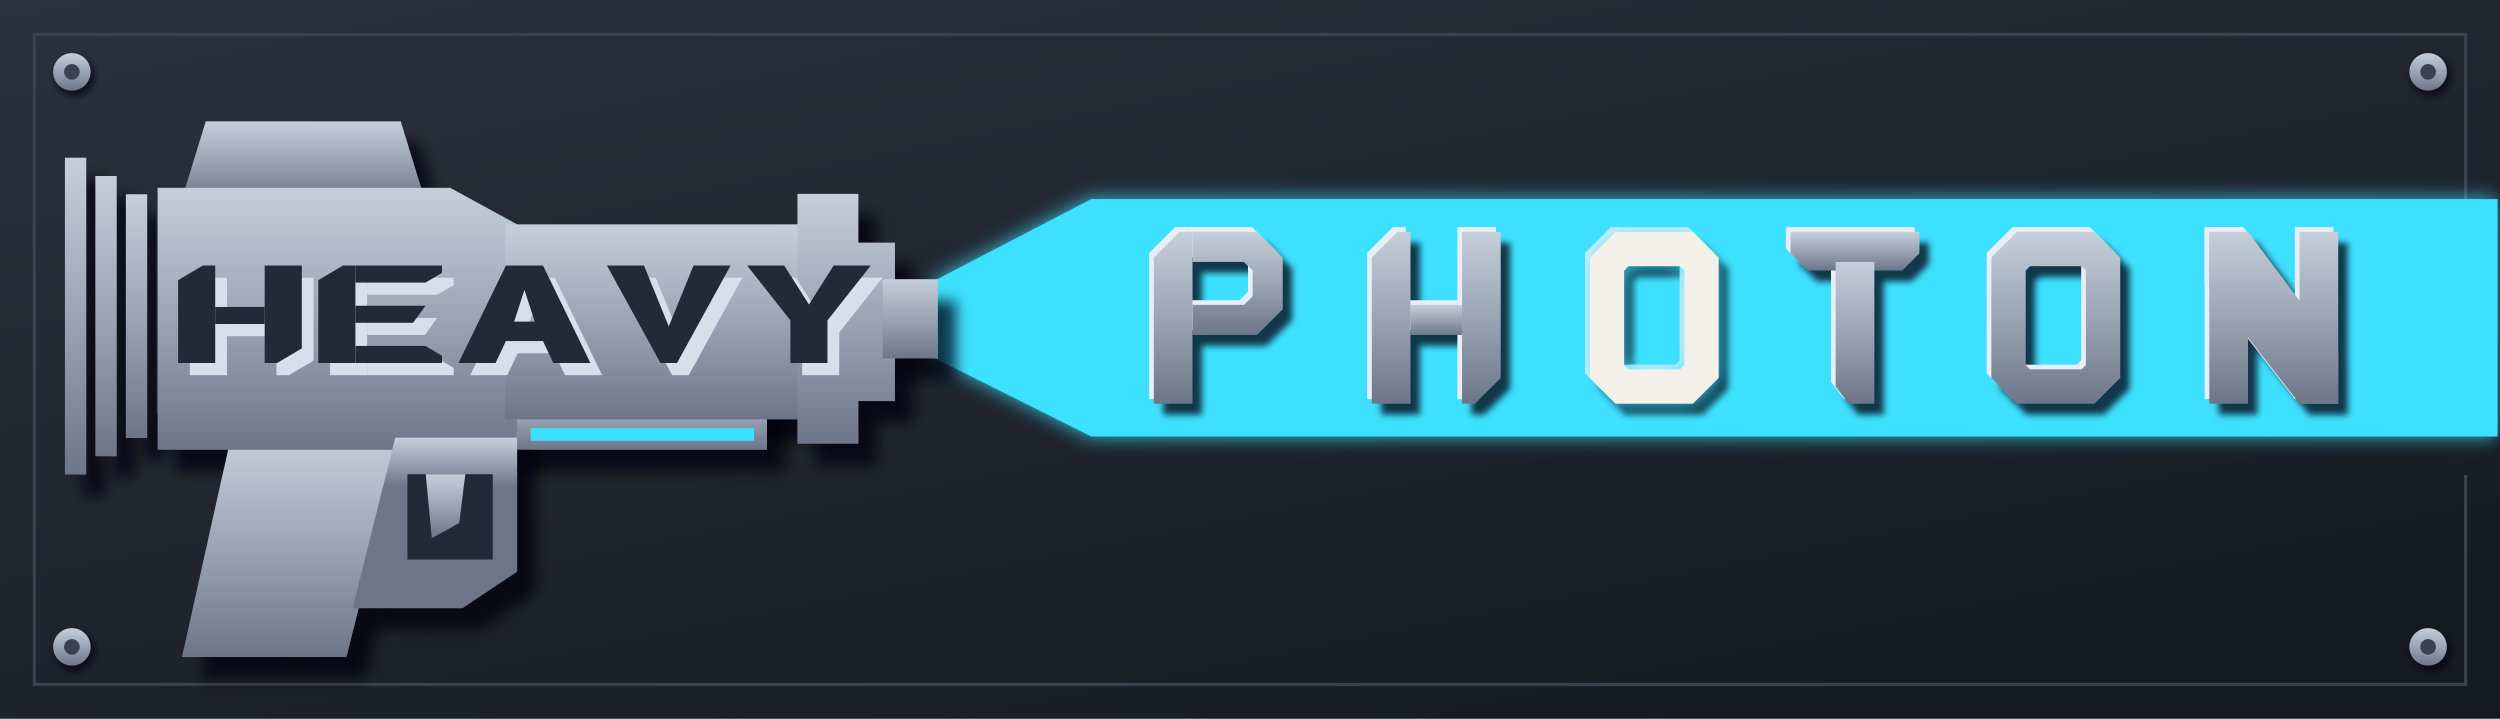
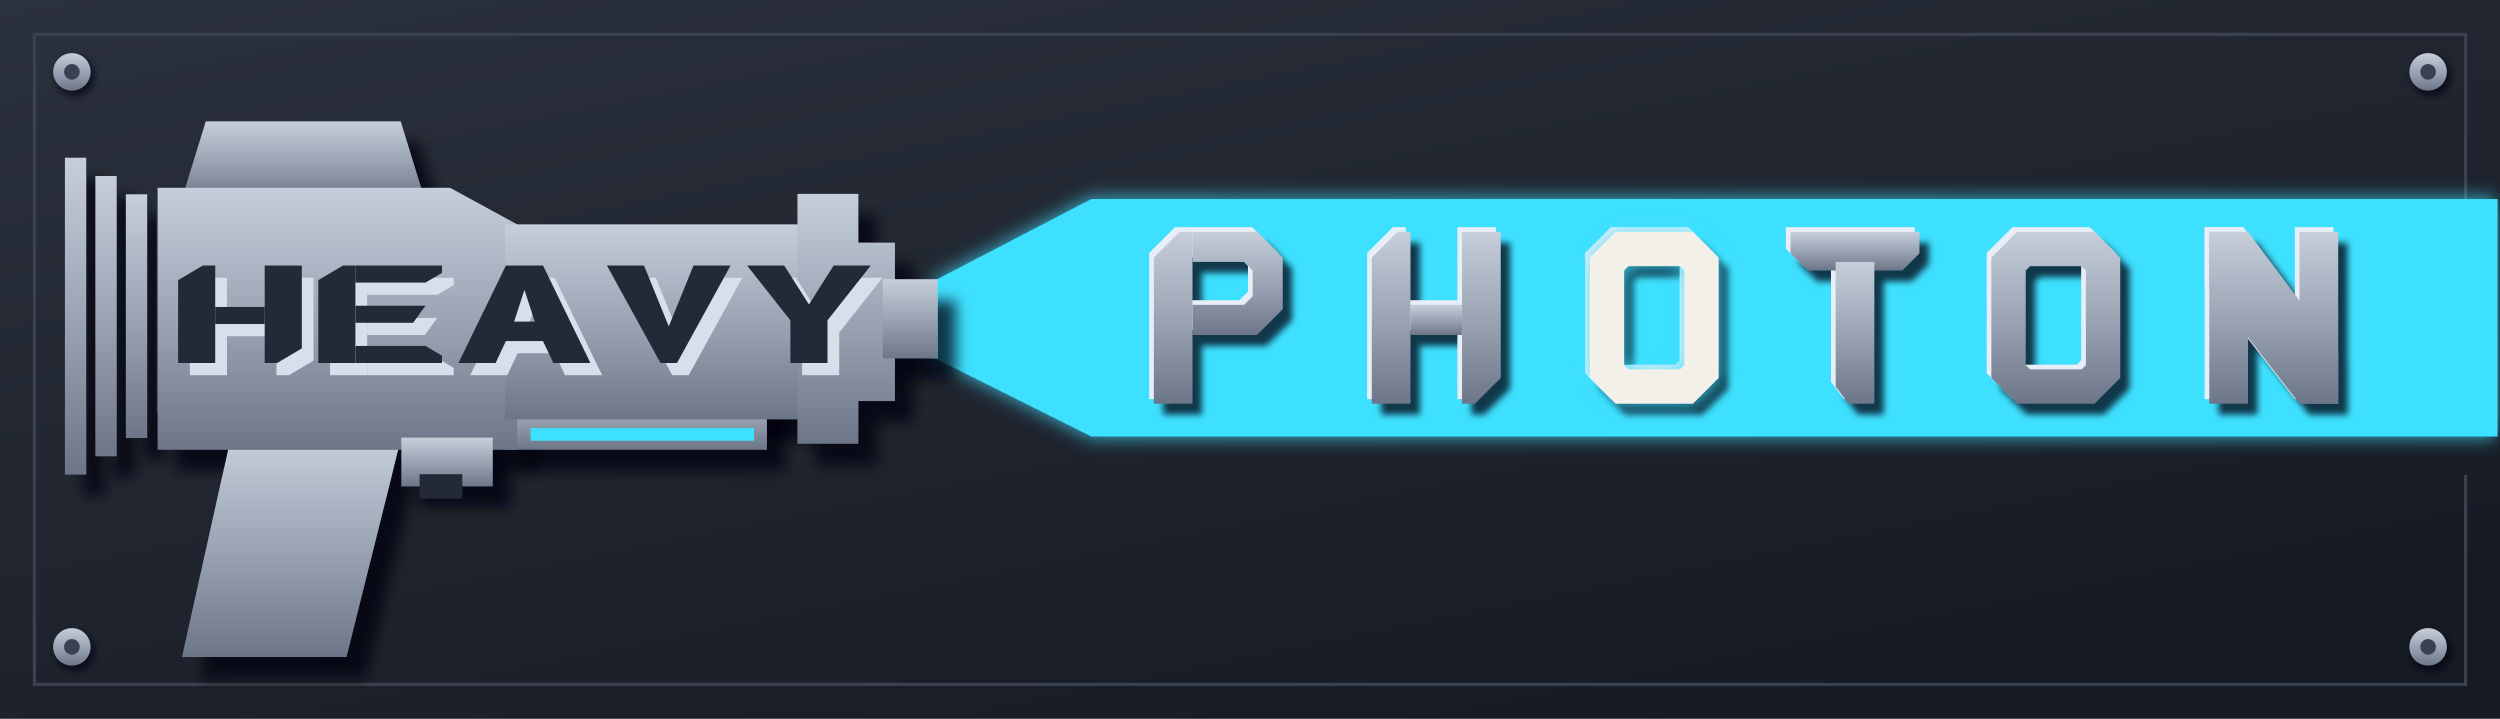
<svg xmlns="http://www.w3.org/2000/svg" xmlns:xlink="http://www.w3.org/1999/xlink" viewBox="0 0 1600 460" width="1600" height="460" version="1.1" id="svg105">
  <defs id="defs8">
    <linearGradient id="plate2" x1="0" y1="0" x2="0.7" y2="1">
      <stop offset="0" stop-color="#2B313D" id="stop1" />
      <stop offset="1" stop-color="#161A23" id="stop2" />
    </linearGradient>
    <linearGradient id="steel2" x1="0" y1="0" x2="0" y2="1">
      <stop offset="0" stop-color="#C6CEDA" id="stop3" />
      <stop offset="0.55" stop-color="#96A0B0" id="stop4" />
      <stop offset="1" stop-color="#6C7688" id="stop5" />
    </linearGradient>
    <filter id="soften2" x="-0.754" y="-0.33" width="2.509" height="1.66">
      <feGaussianBlur stdDeviation="2.2" id="feGaussianBlur5" />
    </filter>
    <filter id="soften2s" x="-0.064" y="-0.048" width="1.128" height="1.096">
      <feGaussianBlur stdDeviation="1.60" id="feGaussianBlur6" />
    </filter>
    <filter id="glow2" x="-0.014" y="-0.095" width="1.029" height="1.189">
      <feGaussianBlur stdDeviation="6" id="feGaussianBlur7" />
    </filter>
    <filter id="glow2s" x="-0.174" y="-0.131" width="1.349" height="1.262">
      <feGaussianBlur stdDeviation="4.36" id="feGaussianBlur8" />
    </filter>
    <linearGradient xlink:href="#steel2" id="linearGradient105" x1="74.374" y1="23.073" x2="74.374" y2="46.737" gradientTransform="scale(0.295804,3.380617)" gradientUnits="userSpaceOnUse" />
    <linearGradient xlink:href="#steel2" id="linearGradient106" x1="74.374" y1="23.073" x2="74.374" y2="46.737" gradientTransform="scale(0.295804,3.380617)" gradientUnits="userSpaceOnUse" />
    <linearGradient xlink:href="#steel2" id="linearGradient107" x1="43.504" y1="19.86" x2="43.504" y2="45.238" gradientTransform="scale(0.2758386,3.625308)" gradientUnits="userSpaceOnUse" />
    <linearGradient xlink:href="#steel2" id="linearGradient108" x1="43.504" y1="19.86" x2="43.504" y2="45.238" gradientTransform="scale(0.2758386,3.625308)" gradientUnits="userSpaceOnUse" />
    <linearGradient xlink:href="#steel2" id="linearGradient109" x1="7.709" y1="17.123" x2="7.709" y2="44.104" gradientTransform="scale(0.2594373,3.854496)" gradientUnits="userSpaceOnUse" />
    <linearGradient xlink:href="#steel2" id="linearGradient110" x1="7.709" y1="17.123" x2="7.709" y2="44.104" gradientTransform="scale(0.2594373,3.854496)" gradientUnits="userSpaceOnUse" />
    <linearGradient xlink:href="#steel2" id="linearGradient165" x1="22.804" y1="73.673" x2="22.804" y2="119.28" gradientTransform="scale(1.754116,0.5700877)" gradientUnits="userSpaceOnUse" />
    <linearGradient xlink:href="#steel2" id="linearGradient166" x1="22.804" y1="73.673" x2="22.804" y2="119.28" gradientTransform="scale(1.754116,0.5700877)" gradientUnits="userSpaceOnUse" />
    <linearGradient xlink:href="#steel2" id="linearGradient167" x1="40" y1="146" x2="40" y2="218" gradientUnits="userSpaceOnUse" />
    <linearGradient xlink:href="#steel2" id="linearGradient168" x1="40" y1="146" x2="40" y2="218" gradientUnits="userSpaceOnUse" />
    <linearGradient xlink:href="#steel2" id="linearGradient169" x1="27.319" y1="74.967" x2="27.319" y2="175.705" gradientTransform="scale(1.171364,0.8537058)" gradientUnits="userSpaceOnUse" />
    <linearGradient xlink:href="#steel2" id="linearGradient170" x1="27.319" y1="74.967" x2="27.319" y2="175.705" gradientTransform="scale(1.171364,0.8537058)" gradientUnits="userSpaceOnUse" />
    <linearGradient xlink:href="#steel2" id="linearGradient171" x1="73.844" y1="253.074" x2="73.844" y2="296.571" gradientTransform="scale(1.977142,0.5057805)" gradientUnits="userSpaceOnUse" />
    <linearGradient xlink:href="#steel2" id="linearGradient172" x1="73.844" y1="253.074" x2="73.844" y2="296.571" gradientTransform="scale(1.977142,0.5057805)" gradientUnits="userSpaceOnUse" />
    <linearGradient xlink:href="#steel2" id="linearGradient173" x1="81.793" y1="199.919" x2="81.793" y2="221.828" gradientTransform="scale(1.369306,0.7302967)" gradientUnits="userSpaceOnUse" />
    <linearGradient xlink:href="#steel2" id="linearGradient174" x1="81.793" y1="199.919" x2="81.793" y2="221.828" gradientTransform="scale(1.369306,0.7302967)" gradientUnits="userSpaceOnUse" />
    <linearGradient xlink:href="#steel2" id="linearGradient175" x1="116.8" y1="95" x2="116.8" y2="175" gradientTransform="scale(1.25,0.8)" gradientUnits="userSpaceOnUse" />
    <linearGradient xlink:href="#steel2" id="linearGradient176" x1="116.8" y1="95" x2="116.8" y2="175" gradientTransform="scale(1.25,0.8)" gradientUnits="userSpaceOnUse" />
    <linearGradient xlink:href="#steel2" id="linearGradient177" x1="387.389" y1="41.23" x2="387.389" y2="92.455" gradientTransform="scale(0.6246951,1.600781)" gradientUnits="userSpaceOnUse" />
    <linearGradient xlink:href="#steel2" id="linearGradient178" x1="387.389" y1="41.23" x2="387.389" y2="92.455" gradientTransform="scale(0.6246951,1.600781)" gradientUnits="userSpaceOnUse" />
    <linearGradient xlink:href="#steel2" id="linearGradient179" x1="324.5" y1="78.213" x2="324.5" y2="99.846" gradientTransform="scale(0.8320503,1.20185)" gradientUnits="userSpaceOnUse" />
    <linearGradient xlink:href="#steel2" id="linearGradient180" x1="324.5" y1="78.213" x2="324.5" y2="99.846" gradientTransform="scale(0.8320503,1.20185)" gradientUnits="userSpaceOnUse" />
    <linearGradient xlink:href="#steel2" id="linearGradient181" x1="19.243" y1="0" x2="19.243" y2="44.9" gradientTransform="scale(0.9354143,1.069045)" gradientUnits="userSpaceOnUse" />
    <linearGradient xlink:href="#steel2" id="linearGradient182" x1="0" y1="0" x2="0" y2="37.947" gradientTransform="scale(0.4743417,2.108185)" gradientUnits="userSpaceOnUse" />
    <linearGradient xlink:href="#steel2" id="linearGradient183" x1="0" y1="0" x2="0" y2="69.282" gradientTransform="scale(0.8660254,1.1547)" gradientUnits="userSpaceOnUse" />
    <linearGradient xlink:href="#steel2" id="linearGradient184" x1="13.748" y1="44.516" x2="13.748" y2="62.847" gradientTransform="scale(1.309307,0.7637626)" gradientUnits="userSpaceOnUse" />
    <linearGradient xlink:href="#steel2" id="linearGradient185" x1="0" y1="0" x2="0" y2="37.947" gradientTransform="scale(0.4743417,2.108185)" gradientUnits="userSpaceOnUse" />
    <linearGradient xlink:href="#steel2" id="linearGradient186" x1="88.544" y1="0" x2="88.544" y2="37.947" gradientTransform="scale(0.4743417,2.108185)" gradientUnits="userSpaceOnUse" />
    <linearGradient xlink:href="#steel2" id="linearGradient187" x1="0" y1="0" x2="0" y2="69.282" gradientTransform="scale(0.8660254,1.1547)" gradientUnits="userSpaceOnUse" />
    <linearGradient xlink:href="#steel2" id="linearGradient188" x1="0" y1="0" x2="0" y2="32.863" gradientTransform="scale(1.825742,0.5477226)" gradientUnits="userSpaceOnUse" />
    <linearGradient xlink:href="#steel2" id="linearGradient189" x1="40.212" y1="7.311" x2="40.212" y2="41.779" gradientTransform="scale(0.522233,1.914854)" gradientUnits="userSpaceOnUse" />
    <linearGradient xlink:href="#steel2" id="linearGradient190" x1="0" y1="0" x2="0" y2="69.282" gradientTransform="scale(0.8660254,1.1547)" gradientUnits="userSpaceOnUse" />
    <linearGradient xlink:href="#steel2" id="linearGradient191" x1="0" y1="0" x2="0" y2="69.282" gradientTransform="scale(0.8660254,1.1547)" gradientUnits="userSpaceOnUse" />
    <linearGradient xlink:href="#steel2" id="linearGradient192" x1="0" y1="0" x2="0" y2="69.282" gradientTransform="scale(0.8660254,1.1547)" gradientUnits="userSpaceOnUse" />
    <linearGradient xlink:href="#steel2" id="linearGradient193" x1="0" y1="0" x2="0" y2="37.947" gradientTransform="scale(0.4743417,2.108185)" gradientUnits="userSpaceOnUse" />
    <linearGradient xlink:href="#steel2" id="linearGradient194" x1="88.544" y1="0" x2="88.544" y2="37.947" gradientTransform="scale(0.4743417,2.108185)" gradientUnits="userSpaceOnUse" />
    <linearGradient xlink:href="#steel2" id="linearGradient195" x1="0" y1="0" x2="0" y2="69.282" gradientTransform="scale(0.8660254,1.1547)" gradientUnits="userSpaceOnUse" />
    <linearGradient xlink:href="#steel2" id="linearGradient196" x1="0" y1="0" x2="0" y2="69.282" gradientTransform="scale(0.8660254,1.1547)" gradientUnits="userSpaceOnUse" />
  </defs>
  <rect width="1600" height="460" fill="url(#plate2)" id="rect8" />
  <path d="M1578,152 L1578,22 L22,22 L22,438 L1578,438 L1578,304" fill="none" stroke="#3A4150" stroke-width="2" id="path8" />
  <circle cx="48" cy="49" r="13" fill="#04060A" opacity="0.6" filter="url(#soften2)" id="circle8" />
  <circle cx="46" cy="46" r="12" fill="url(#steel2)" id="circle9" />
  <circle cx="46" cy="46" r="5" fill="#3A4150" id="circle10" />
  <circle cx="1556" cy="49" r="13" fill="#04060A" opacity="0.6" filter="url(#soften2)" id="circle11" />
  <circle cx="1554" cy="46" r="12" fill="url(#steel2)" id="circle12" />
  <circle cx="1554" cy="46" r="5" fill="#3A4150" id="circle13" />
  <circle cx="48" cy="417" r="13" fill="#04060A" opacity="0.6" filter="url(#soften2)" id="circle14" />
  <circle cx="46" cy="414" r="12" fill="url(#steel2)" id="circle15" />
  <circle cx="46" cy="414" r="5" fill="#3A4150" id="circle16" />
  <circle cx="1556" cy="417" r="13" fill="#04060A" opacity="0.6" filter="url(#soften2)" id="circle17" />
  <circle cx="1554" cy="414" r="12" fill="url(#steel2)" id="circle18" />
  <circle cx="1554" cy="414" r="5" fill="#3A4150" id="circle19" />
  <g id="fin-1" transform="matrix(1.95,0,0,1.95,37.64565,-27.7663)">
    <g mask="url(#gunout2)" id="g57">
      <g fill="#04060a" opacity="0.75" filter="url(#soften2)" transform="translate(6,7)" id="g56">
        <rect x="2" y="66" width="7" height="104" id="rect56" />
      </g>
    </g>
    <g fill="url(#steel2)" id="g58" style="fill:url(#linearGradient110)">
      <rect x="2" y="66" width="7" height="104" id="rect57" style="fill:url(#linearGradient109)" />
    </g>
  </g>
  <g id="fin-2" transform="matrix(1.95,0,0,1.95,37.64565,-27.7663)">
    <g mask="url(#gunout2)" id="g60">
      <g fill="#04060a" opacity="0.75" filter="url(#soften2)" transform="translate(6,7)" id="g59">
        <rect x="12" y="72" width="7" height="92" id="rect58" />
      </g>
    </g>
    <g fill="url(#steel2)" id="g61" style="fill:url(#linearGradient108)">
      <rect x="12" y="72" width="7" height="92" id="rect60" style="fill:url(#linearGradient107)" />
    </g>
  </g>
  <g id="fin-3" transform="matrix(1.95,0,0,1.95,37.64565,-27.7663)">
    <g mask="url(#gunout2)" id="g63">
      <g fill="#04060a" opacity="0.75" filter="url(#soften2)" transform="translate(6,7)" id="g62">
        <rect x="22" y="78" width="7" height="80" id="rect61" />
      </g>
    </g>
    <g fill="url(#steel2)" id="g64" style="fill:url(#linearGradient106)">
      <rect x="22" y="78" width="7" height="80" id="rect63" style="fill:url(#linearGradient105)" />
    </g>
  </g>
  <g id="beam" transform="translate(-1.538462,-24.61538)">
    <path fill="#3ee0ff" opacity="0.85" filter="url(#glow2)" d="m 600,204 100,-52 h 900 V 304 H 700 L 600,254 Z" id="path19" />
    <path fill="#3ee0ff" d="m 600,204 100,-52 h 900 V 304 H 700 L 600,254 Z" id="path20" />
  </g>
  <g id="sight" style="display:inline" transform="matrix(1.95,0,0,1.95,38.07692,-4.23077)">
    <g mask="none" id="g75" style="display:inline">
      <g fill="#04060a" opacity="0.75" filter="url(#soften2)" transform="translate(6,7)" id="g74">
        <path d="m 48,42 h 64 l 8,26 H 40 Z" id="path73" />
      </g>
    </g>
    <rect x="-2000" y="-2000" width="6000" height="6000" fill="#ffffff" id="rect135" style="display:none" />
    <g fill="#000000" id="g134" style="display:none">
      <rect x="2" y="66" width="7" height="104" id="rect127" />
      <rect x="12" y="72" width="7" height="92" id="rect128" />
      <rect x="22" y="78" width="7" height="80" id="rect129" />
      <path d="m 56,146 h 56 L 94,218 H 40 Z" id="path129" />
      <path d="m 32,64 h 96 l 22,12 v 74 H 32 Z" id="path130" />
      <path d="m 146,128 h 86 v 22 h -86 z" id="path131" />
      <path d="m 48,42 h 64 l 8,26 H 40 Z" id="path132" />
-       <path d="M110,146 L150,146 L150,190 L132,202 L96,202 Z" id="rect132" />
+       <rect x="112" y="146" width="30" height="16" id="rect132" />
      <path d="m 146,76 h 100 v 64 H 146 Z" id="path133" />
      <path d="m 242,66 h 20 v 16 h 12 v 52 h -12 v 14 h -20 z" id="path134" />
      <rect x="270" y="94" width="18" height="26" id="rect134" />
    </g>
    <g fill="url(#steel2)" id="g76" style="display:inline;fill:url(#linearGradient166)">
      <path d="m 48,42 h 64 l 8,26 H 40 Z" id="path75" style="fill:url(#linearGradient165)" />
    </g>
  </g>
  <g id="shelf" style="display:inline" transform="matrix(1.95,0,0,1.95,38.46154,-4.615385)">
    <g mask="url(#gunout2)" id="g72" style="display:inline">
      <g fill="#04060a" opacity="0.75" filter="url(#soften2)" transform="translate(6,7)" id="g71">
        <path d="m 146,128 h 86 v 22 h -86 z" id="path70" />
      </g>
    </g>
    <g fill="url(#steel2)" id="g73" style="display:inline;fill:url(#linearGradient172)">
      <path d="m 146,128 h 86 v 22 h -86 z" id="path72" style="fill:url(#linearGradient171)" />
    </g>
    <rect x="154.413" y="142.878" width="73.356" height="4.142" fill="#3ee0ff" id="rect73" style="stroke-width:0.632" />
  </g>
  <mask id="gunout2" maskUnits="userSpaceOnUse" x="-2000" y="-2000" width="6000" height="6000">
    <rect x="-2000" y="-2000" width="6000" height="6000" fill="#fff" id="rect47" />
    <g fill="#000" id="g55">
      <rect x="2" y="66" width="7" height="104" id="rect48" />
      <rect x="12" y="72" width="7" height="92" id="rect49" />
      <rect x="22" y="78" width="7" height="80" id="rect50" />
      <path d="M56,146 L112,146 L94,218 L40,218 Z" id="path50" />
      <path d="M32,64 L128,64 L150,76 L150,150 L32,150 Z" id="path51" />
      <path d="M146,128 L232,128 L232,150 L146,150 Z" id="path52" />
      <path d="M48,42 L112,42 L120,68 L40,68 Z" id="path53" />
-       <path d="M110,146 L150,146 L150,190 L132,202 L96,202 Z" id="rect53" />
+       <rect x="112" y="146" width="30" height="16" id="rect53" />
      <path d="M146,76 L246,76 L246,140 L146,140 Z" id="path54" />
      <path d="M242,66 L262,66 L262,82 L274,82 L274,134 L262,134 L262,148 L242,148 Z" id="path55" />
      <rect x="270" y="94" width="18" height="26" id="rect55" />
    </g>
  </mask>
  <g id="gun" transform="matrix(1.95,0,0,1.95,38.46154,-4.615385)">
    <g id="grip">
      <g mask="url(#gunout2)" id="g66">
        <g fill="#04060a" opacity="0.75" filter="url(#soften2)" transform="translate(6,7)" id="g65">
          <path d="m 56,146 h 56 L 94,218 H 40 Z" id="path64" />
        </g>
      </g>
      <g fill="url(#steel2)" id="g67" style="fill:url(#linearGradient168)">
        <path d="m 56,146 h 56 L 94,218 H 40 Z" id="path66" style="fill:url(#linearGradient167)" />
      </g>
    </g>
    <g id="body">
      <g mask="url(#gunout2)" id="g69">
        <g fill="#04060a" opacity="0.75" filter="url(#soften2)" transform="translate(6,7)" id="g68">
          <path d="m 32,64 h 96 l 22,12 v 74 H 32 Z" id="path67" />
        </g>
      </g>
      <g fill="url(#steel2)" id="g70" style="fill:url(#linearGradient170)">
        <path d="m 32,64 h 96 l 22,12 v 74 H 32 Z" id="path69" style="fill:url(#linearGradient169)" />
      </g>
    </g>
    <g id="trigger" style="display:inline">
      <g mask="url(#gunout2)" id="g78">
        <g fill="#04060a" opacity="0.75" filter="url(#soften2)" transform="translate(6,7)" id="g77">
-           <path d="M110,146 L150,146 L150,190 L132,202 L96,202 Z" id="rect76" />
+           <rect x="112" y="146" width="30" height="16" id="rect76" />
        </g>
      </g>
      <g fill="url(#steel2)" id="g79" style="fill:url(#linearGradient174)">
-         <path d="M110,146 L150,146 L150,190 L132,202 L96,202 Z" id="rect78" />
-       </g>
-       <path d="M114,158 L142,158 L142,186 L114,186 Z" fill="#232936" id="rect79" />
-       <path d="M120,158 L133,158 L131,174 L122,179 Z" fill="url(#steel2)" id="trigger-blade" />
+         <rect x="112" y="146" width="30" height="16" id="rect78" style="fill:url(#linearGradient173)" />
+       </g>
+       <rect x="118" y="158" width="14" height="8" fill="#232936" id="rect79" />
    </g>
    <g id="barrel" style="display:inline">
      <g mask="url(#gunout2)" id="g81">
        <g fill="#04060a" opacity="0.75" filter="url(#soften2)" transform="translate(6,7)" id="g80">
          <path d="m 146,76 h 100 v 64 H 146 Z" id="path79" />
        </g>
      </g>
      <g fill="url(#steel2)" id="g82" style="fill:url(#linearGradient176)">
        <path d="m 146,76 h 100 v 64 H 146 Z" id="path81" style="fill:url(#linearGradient175)" />
      </g>
    </g>
    <g id="muzzle">
      <g mask="url(#gunout2)" id="g84">
        <g fill="#04060a" opacity="0.75" filter="url(#soften2)" transform="translate(6,7)" id="g83">
          <path d="m 242,66 h 20 v 16 h 12 v 52 h -12 v 14 h -20 z" id="path82" />
        </g>
      </g>
      <g fill="url(#steel2)" id="g85" style="fill:url(#linearGradient178)">
        <path d="m 242,66 h 20 v 16 h 12 v 52 h -12 v 14 h -20 z" id="path84" style="fill:url(#linearGradient177)" />
      </g>
    </g>
    <g id="tip">
      <g mask="url(#gunout2)" id="g87">
        <g fill="#04060a" opacity="0.75" filter="url(#soften2)" transform="translate(6,7)" id="g86">
          <rect x="270" y="94" width="18" height="26" id="rect85" />
        </g>
      </g>
      <g fill="url(#steel2)" id="g88" style="fill:url(#linearGradient180)">
        <rect x="270" y="94" width="18" height="26" id="rect87" style="fill:url(#linearGradient179)" />
      </g>
    </g>
  </g>
  <g id="word-photon" transform="matrix(1.375,0,0,1.375,738.4615,148.3846)">
    <g id="photon-p0">
      <g fill="#04060a" transform="translate(4.363636,5.090909)" opacity="0.75" filter="url(#soften2s)" id="g21">
        <path fill-rule="evenodd" d="M 18,0 H 48 L 60,12 V 36 L 48,48 H 18 V 34 h 24 l 4,-4 V 18 L 42,14 H 18 Z" id="path21" />
        <polygon points="0,80 0,12 12,0 18,0 18,80 " id="polygon21" />
      </g>
      <g fill="#e8eef7" transform="translate(-2.181818,-2.181818)" id="g22">
        <path fill-rule="evenodd" d="M 18,0 H 48 L 60,12 V 36 L 48,48 H 18 V 34 h 24 l 4,-4 V 18 L 42,14 H 18 Z" id="path22" />
        <polygon points="0,80 0,12 12,0 18,0 18,80 " id="polygon22" />
      </g>
      <g fill="url(#steel2)" id="g23" style="fill:url(#linearGradient183)">
        <path fill-rule="evenodd" d="M 18,0 H 48 L 60,12 V 36 L 48,48 H 18 V 34 h 24 l 4,-4 V 18 L 42,14 H 18 Z" id="path23" style="fill:url(#linearGradient181)" />
        <polygon points="0,80 0,12 12,0 18,0 18,80 " id="polygon23" style="fill:url(#linearGradient182)" />
      </g>
    </g>
    <g id="photon-h1" transform="translate(101.4545)">
      <g fill="#04060a" transform="translate(4.363636,5.090909)" opacity="0.75" filter="url(#soften2s)" id="g25">
        <rect x="18" y="34" width="24" height="14" id="rect23" />
        <polygon points="0,80 0,12 12,0 18,0 18,80 " id="polygon24" />
        <polygon points="42,80 42,0 60,0 60,68 48,80 " id="polygon25" />
      </g>
      <g fill="#e8eef7" transform="translate(-2.181818,-2.181818)" id="g27">
        <rect x="18" y="34" width="24" height="14" id="rect25" />
        <polygon points="0,80 0,12 12,0 18,0 18,80 " id="polygon26" />
        <polygon points="42,80 42,0 60,0 60,68 48,80 " id="polygon27" />
      </g>
      <g fill="url(#steel2)" id="g29" style="fill:url(#linearGradient187)">
        <rect x="18" y="34" width="24" height="14" id="rect27" style="fill:url(#linearGradient184)" />
        <polygon points="0,80 0,12 12,0 18,0 18,80 " id="polygon28" style="fill:url(#linearGradient185)" />
        <polygon points="42,80 42,0 60,0 60,68 48,80 " id="polygon29" style="fill:url(#linearGradient186)" />
      </g>
    </g>
    <g id="photon-o2" transform="translate(202.9091)">
      <g fill="#04060a" transform="translate(4.363636,5.090909)" opacity="0.75" filter="url(#soften2s)" id="g30">
        <path fill-rule="evenodd" d="M 12,0 H 48 L 60,12 V 68 L 48,80 H 12 L 0,68 V 12 Z m 6,16 h 24 l 2,2 v 44 l -2,2 H 18 L 16,62 V 18 Z" id="path29" />
      </g>
      <g fill="#e8eef7" transform="translate(-2.181818,-2.181818)" id="g31">
        <path fill-rule="evenodd" d="M 12,0 H 48 L 60,12 V 68 L 48,80 H 12 L 0,68 V 12 Z m 6,16 h 24 l 2,2 v 44 l -2,2 H 18 L 16,62 V 18 Z" id="path30" />
      </g>
      <g fill="#3ee0ff" opacity="0.9" filter="url(#glow2s)" id="g32">
        <path fill-rule="evenodd" d="M 12,0 H 48 L 60,12 V 68 L 48,80 H 12 L 0,68 V 12 Z m 6,16 h 24 l 2,2 v 44 l -2,2 H 18 L 16,62 V 18 Z" id="path31" />
      </g>
      <g fill="#f2f0e9" id="g33">
        <path fill-rule="evenodd" d="M 12,0 H 48 L 60,12 V 68 L 48,80 H 12 L 0,68 V 12 Z m 6,16 h 24 l 2,2 v 44 l -2,2 H 18 L 16,62 V 18 Z" id="path32" />
      </g>
    </g>
    <g id="photon-t3" transform="translate(296.3636)">
      <g fill="#04060a" transform="translate(4.363636,5.090909)" opacity="0.75" filter="url(#soften2s)" id="g34">
        <polygon points="8,18 0,10 0,0 60,0 60,10 52,18 " id="polygon33" />
        <polygon points="21,72 21,14 39,14 39,80 27,80 " id="polygon34" />
      </g>
      <g fill="#e8eef7" transform="translate(-2.181818,-2.181818)" id="g36">
        <polygon points="8,18 0,10 0,0 60,0 60,10 52,18 " id="polygon35" />
        <polygon points="21,72 21,14 39,14 39,80 27,80 " id="polygon36" />
      </g>
      <g fill="url(#steel2)" id="g38" style="fill:url(#linearGradient190)">
        <polygon points="8,18 0,10 0,0 60,0 60,10 52,18 " id="polygon37" style="fill:url(#linearGradient188)" />
        <polygon points="21,72 21,14 39,14 39,80 27,80 " id="polygon38" style="fill:url(#linearGradient189)" />
      </g>
    </g>
    <g id="photon-o4" transform="translate(389.8182)">
      <g fill="#04060a" transform="translate(4.363636,5.090909)" opacity="0.75" filter="url(#soften2s)" id="g39">
        <path fill-rule="evenodd" d="M 12,0 H 48 L 60,12 V 68 L 48,80 H 12 L 0,68 V 12 Z m 6,16 h 24 l 2,2 v 44 l -2,2 H 18 L 16,62 V 18 Z" id="path38" />
      </g>
      <g fill="#e8eef7" transform="translate(-2.181818,-2.181818)" id="g40">
        <path fill-rule="evenodd" d="M 12,0 H 48 L 60,12 V 68 L 48,80 H 12 L 0,68 V 12 Z m 6,16 h 24 l 2,2 v 44 l -2,2 H 18 L 16,62 V 18 Z" id="path39" />
      </g>
      <g fill="url(#steel2)" id="g41" style="fill:url(#linearGradient192)">
        <path fill-rule="evenodd" d="M 12,0 H 48 L 60,12 V 68 L 48,80 H 12 L 0,68 V 12 Z m 6,16 h 24 l 2,2 v 44 l -2,2 H 18 L 16,62 V 18 Z" id="path40" style="fill:url(#linearGradient191)" />
      </g>
    </g>
    <g id="photon-n5" transform="translate(491.2727)">
      <g fill="#04060a" transform="translate(4.363636,5.090909)" opacity="0.75" filter="url(#soften2s)" id="g42">
        <rect x="0" y="0" width="18" height="80" id="rect41" />
        <rect x="42" y="0" width="18" height="80" id="rect42" />
        <polygon points="42,80 0,26 0,0 18,0 60,56 60,80 " id="polygon42" />
      </g>
      <g fill="#e8eef7" transform="translate(-2.181818,-2.181818)" id="g44">
        <rect x="0" y="0" width="18" height="80" id="rect43" />
        <rect x="42" y="0" width="18" height="80" id="rect44" />
        <polygon points="42,80 0,26 0,0 18,0 60,56 60,80 " id="polygon44" />
      </g>
      <g fill="url(#steel2)" id="g46" style="fill:url(#linearGradient196)">
        <rect x="0" y="0" width="18" height="80" id="rect45" style="fill:url(#linearGradient193)" />
        <rect x="42" y="0" width="18" height="80" id="rect46" style="fill:url(#linearGradient194)" />
        <polygon points="42,80 0,26 0,0 18,0 60,56 60,80 " id="polygon46" style="fill:url(#linearGradient195)" />
      </g>
    </g>
  </g>
  <g id="word-heavy" transform="matrix(1.319374,0,0,0.78,113.9915,169.9296)">
    <g id="heavy-h0">
      <g fill="#d8dfea" transform="translate(5.7,10)" id="g89">
        <rect x="18" y="34" width="24" height="14" id="rect88" />
        <polygon points="18,0 18,80 0,80 0,12 12,0 " id="polygon88" />
        <polygon points="60,68 48,80 42,80 42,0 60,0 " id="polygon89" />
      </g>
      <g fill="#232936" id="g91">
        <rect x="18" y="34" width="24" height="14" id="rect89" />
        <polygon points="18,0 18,80 0,80 0,12 12,0 " id="polygon90" />
        <polygon points="60,68 48,80 42,80 42,0 60,0 " id="polygon91" />
      </g>
    </g>
    <g id="heavy-e1" transform="translate(68)">
      <g fill="#d8dfea" transform="translate(5.7,10)" id="g95">
        <polygon points="18,0 18,80 0,80 0,12 12,0 " id="polygon92" />
        <polygon points="60,6 52,14 18,14 18,0 60,0 " id="polygon93" />
        <polygon points="18,47 18,33 52,33 46,47 " id="polygon94" />
        <polygon points="60,74 60,80 18,80 18,66 52,66 " id="polygon95" />
      </g>
      <g fill="#232936" id="g99">
        <polygon points="18,0 18,80 0,80 0,12 12,0 " id="polygon96" />
        <polygon points="60,6 52,14 18,14 18,0 60,0 " id="polygon97" />
        <polygon points="18,47 18,33 52,33 46,47 " id="polygon98" />
        <polygon points="60,74 60,80 18,80 18,66 52,66 " id="polygon99" />
      </g>
    </g>
    <g id="heavy-a2" transform="translate(136)">
      <g fill="#d8dfea" transform="translate(5.7,10)" id="g100">
        <path fill-rule="evenodd" d="M 23,0 H 41 L 64,80 H 46 L 41,62 H 23 L 18,80 H 0 Z m 9,20 5,26 H 27 Z" id="path99" />
      </g>
      <g fill="#232936" id="g101">
        <path fill-rule="evenodd" d="M 23,0 H 41 L 64,80 H 46 L 41,62 H 23 L 18,80 H 0 Z m 9,20 5,26 H 27 Z" id="path100" />
      </g>
    </g>
    <g id="heavy-v3" transform="translate(208)">
      <g fill="#d8dfea" transform="translate(5.7,10)" id="g102">
        <polygon points="0,0 18,0 30,50 42,0 60,0 34,80 26,80 " id="polygon101" />
      </g>
      <g fill="#232936" id="g103">
        <polygon points="0,0 18,0 30,50 42,0 60,0 34,80 26,80 " id="polygon102" />
      </g>
    </g>
    <g id="heavy-y4" transform="translate(276)">
      <g fill="#d8dfea" transform="translate(5.7,10)" id="g104">
        <polygon points="21,80 21,45 0,0 18,0 30,32 42,0 60,0 39,45 39,80 " id="polygon103" />
      </g>
      <g fill="#232936" id="g105">
        <polygon points="21,80 21,45 0,0 18,0 30,32 42,0 60,0 39,45 39,80 " id="polygon104" />
      </g>
    </g>
  </g>
</svg>
